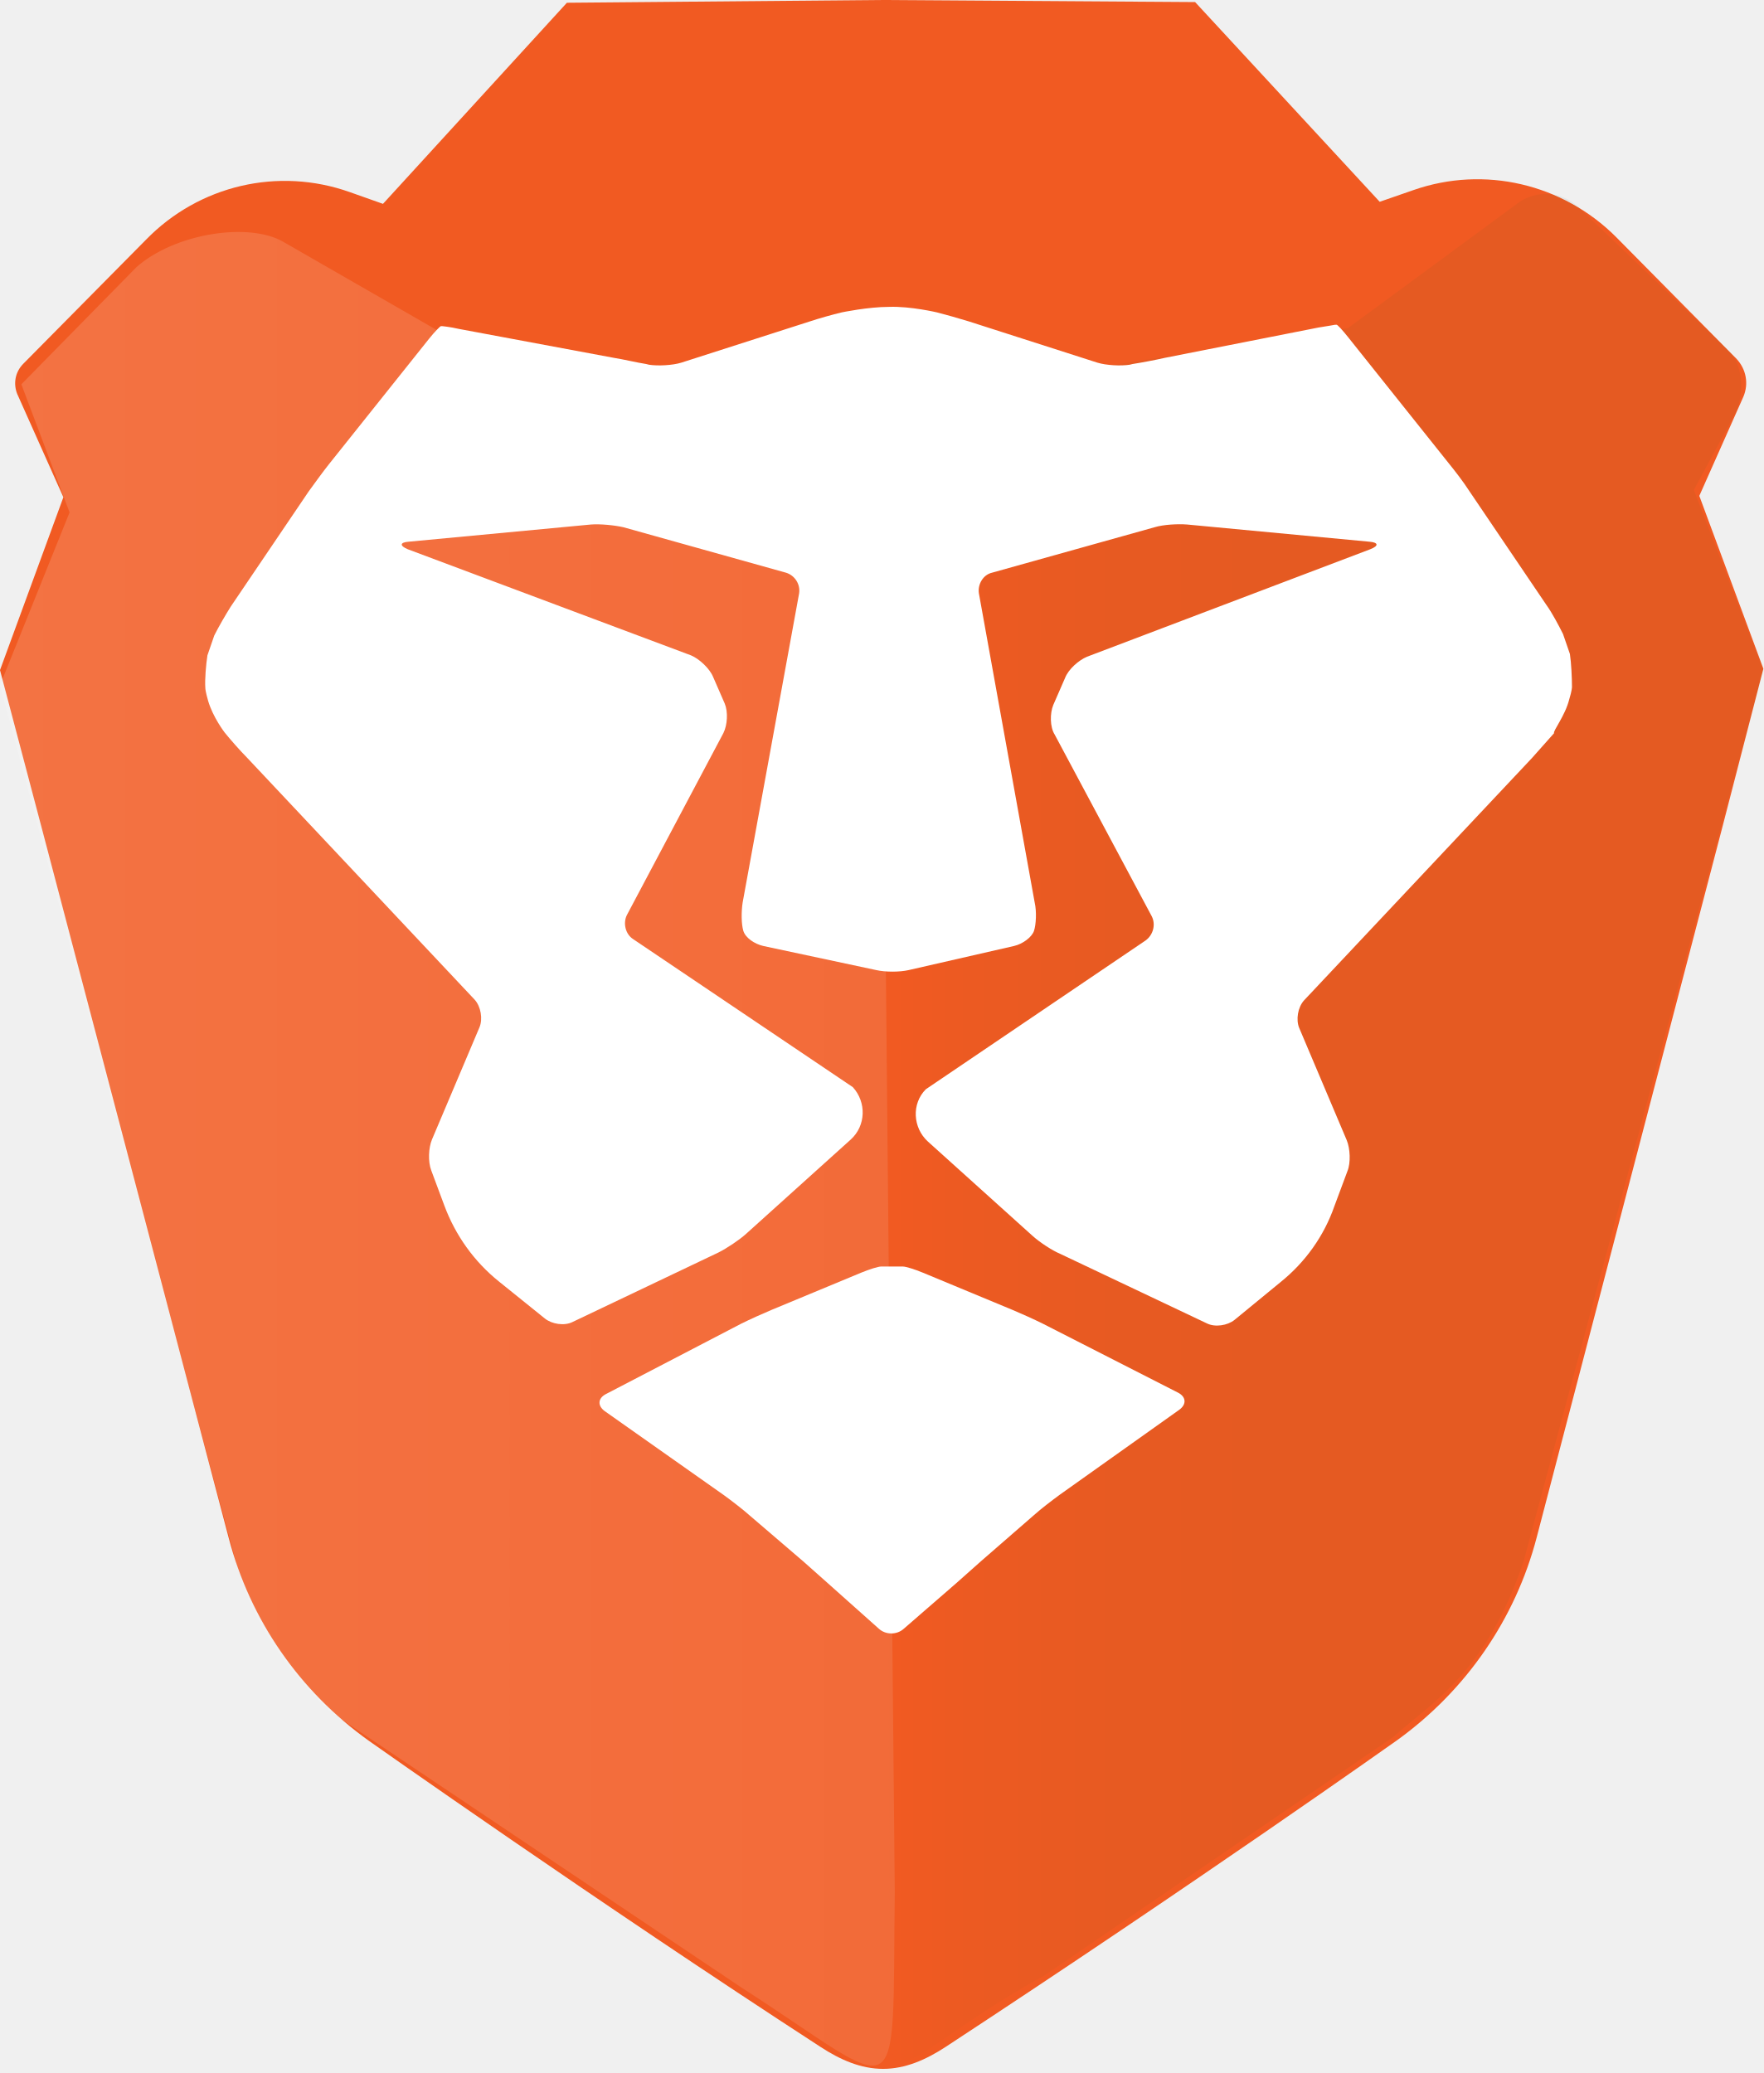
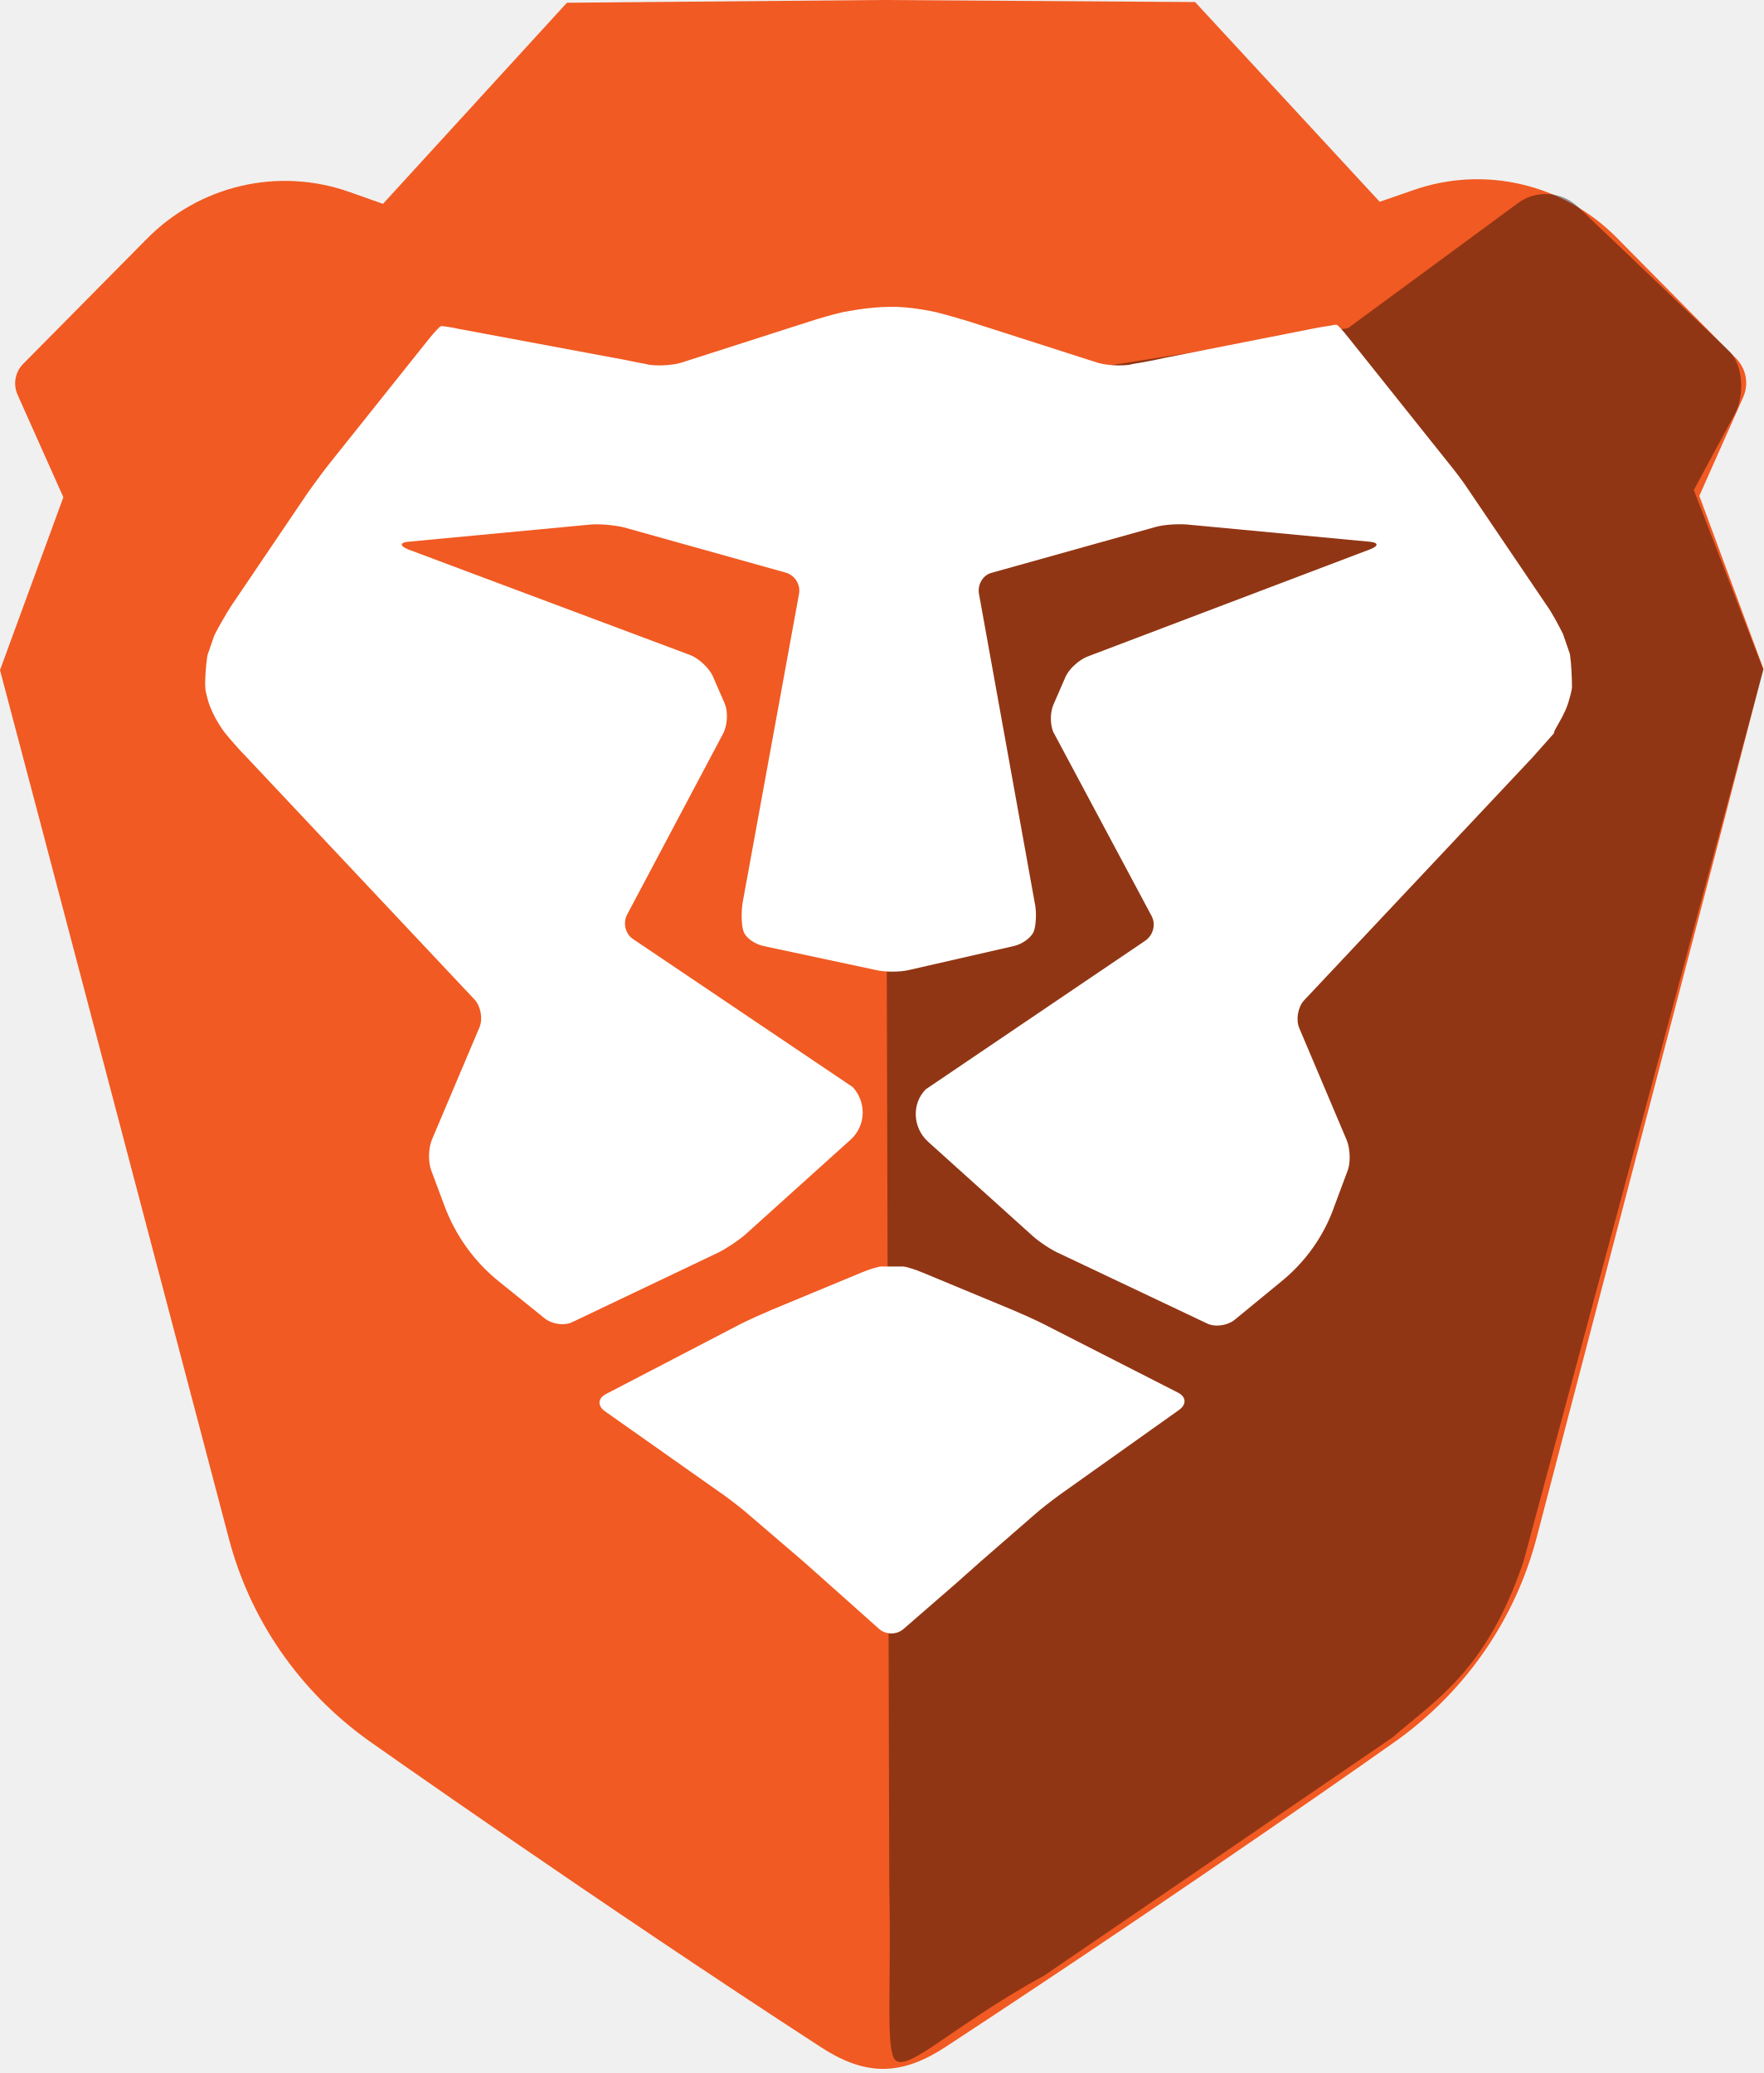
<svg xmlns="http://www.w3.org/2000/svg" width="256px" height="301px" viewBox="0 0 256 301" version="1.1" preserveAspectRatio="xMidYMid">
  <defs>
    <linearGradient x1="0%" y1="50.018%" x2="100.097%" y2="50.018%" id="linearGradient-1">
-       <stop stop-color="#FFFFFF" offset="0%" />
-       <stop stop-color="#FFFFFF" stop-opacity="0.958" offset="14.13%" />
-       <stop stop-color="#FFFFFF" stop-opacity="0.7" offset="100%" />
+       <stop stopColor="#FFFFFF" offset="0%" />
+       <stop stopColor="#FFFFFF" stopOpacity="0.958" offset="14.13%" />
+       <stop stopColor="#FFFFFF" stopOpacity="0.7" offset="100%" />
    </linearGradient>
    <linearGradient x1="-0.039%" y1="49.982%" x2="100%" y2="49.982%" id="linearGradient-2">
-       <stop stop-color="#F1F1F2" offset="0%" />
-       <stop stop-color="#E4E5E6" offset="9.191%" />
-       <stop stop-color="#D9DADB" offset="23.57%" />
-       <stop stop-color="#D2D4D5" offset="43.8%" />
-       <stop stop-color="#D0D2D3" offset="100%" />
+       <stop stopColor="#F1F1F2" offset="0%" />
+       <stop stopColor="#E4E5E6" offset="9.191%" />
+       <stop stopColor="#D9DADB" offset="23.57%" />
+       <stop stopColor="#D2D4D5" offset="43.8%" />
+       <stop stopColor="#D0D2D3" offset="100%" />
    </linearGradient>
  </defs>
  <g>
    <path d="M256,97.1 L246.7,72 L253.1,57.6 C253.9,55.7 253.5,53.6 252.1,52.1 L234.6,34.4 C226.9,26.7 215.5,24 205.2,27.6 L200.3,29.3 L173.5,0.3 L128.2,0 L127.9,0 L82.3,0.4 L55.6,29.6 L50.8,27.9 C40.4,24.2 28.9,26.9 21.2,34.8 L3.4,52.8 C2.2,54 1.9,55.7 2.5,57.2 L9.2,72.2 L0,97.3 L6,120 L33.2,223.3 C36.3,235.2 43.5,245.6 53.6,252.8 C53.6,252.8 86.6,276.1 119.1,297.2 C122,299.1 125,300.4 128.2,300.4 C131.4,300.4 134.4,299.1 137.3,297.2 C173.9,273.2 202.8,252.7 202.8,252.7 C212.8,245.5 220,235.1 223.1,223.2 L250.1,119.9 L256,97.1 Z" fill="#F15A22" />
    <path d="M34.5,227.7 L0,99.5 L10.1,74.4 L3.1,55.8 L19.8,38.8 C25.3,33.9 36.1,32.2 41.1,35.1 L67.2,50.1 L101.2,58 L127.7,47 L129.9,274.7 C129.5,307.5 131.6,304 107.5,288.5 L48,248.6 C41.6,242.5 36.7,235.6 34.5,227.7 Z" fill="url(#linearGradient-1)" opacity="0.15" style="mix-blend-mode: lighten;" />
    <path d="M202.2,252.246 L151.6,286.846 C137.5,294.546 130.7,302.146 129.6,298.446 C128.7,295.546 129.4,287.046 129.1,273.846 L128.5,51.146 C128.6,48.946 130.1,45.246 132.7,45.646 L158.5,53.446 L195.7,47.646 L220.3,29.546 C222.9,27.546 226.7,27.746 229.1,30.046 L251.1,51.046 C253.1,53.146 253.2,57.246 252,59.846 L245.9,71.146 L256,97.246 L221.2,226.646 C215.8,242.746 208.2,246.946 202.2,252.246 Z" fill="url(#linearGradient-2)" opacity="0.4" style="mix-blend-mode: darken;" />
    <path d="M134,184.801 C132.8,184.301 131.5,183.901 131.1,183.901 L129.5,183.901 L127.9,183.901 C127.5,183.901 126.2,184.301 125,184.801 L112,190.201 C110.8,190.701 108.8,191.601 107.6,192.201 L88,202.401 C86.8,203.001 86.7,204.101 87.8,204.901 L105.1,217.101 C106.2,217.901 107.9,219.201 108.9,220.101 L116.6,226.701 C117.6,227.601 119.2,229.001 120.2,229.901 L127.6,236.501 C128.6,237.401 130.2,237.401 131.2,236.501 L138.8,229.901 C139.8,229.001 141.4,227.601 142.4,226.701 L150.1,220.001 C151.1,219.101 152.8,217.801 153.9,217.001 L171.2,204.701 C172.3,203.901 172.2,202.801 171,202.201 L151.4,192.201 C150.2,191.601 148.2,190.701 147,190.201 L134,184.801 Z" fill="#FFFFFF" />
    <path d="M227.813,101.557 C228.213,100.257 228.213,99.757 228.213,99.757 C228.213,98.457 228.113,96.257 227.913,94.957 L226.913,92.057 C226.313,90.857 225.313,88.957 224.513,87.857 L213.213,71.157 C212.513,70.057 211.213,68.357 210.313,67.257 L195.713,48.957 C194.913,47.957 194.113,47.057 194.013,47.157 L193.813,47.157 C193.813,47.157 192.713,47.357 191.413,47.557 L169.113,51.957 C167.813,52.257 165.713,52.657 164.413,52.857 L164.013,52.957 C162.713,53.157 160.613,53.057 159.313,52.657 L140.613,46.657 C139.313,46.257 137.213,45.657 136.013,45.357 C136.013,45.357 132.213,44.457 129.113,44.557 C126.013,44.557 122.213,45.357 122.213,45.357 C120.913,45.657 118.813,46.257 117.613,46.657 L98.913,52.657 C97.613,53.057 95.513,53.157 94.213,52.957 L93.813,52.857 C92.513,52.657 90.413,52.157 89.113,51.957 L66.613,47.757 C65.313,47.457 64.213,47.357 64.213,47.357 L64.013,47.357 C63.913,47.357 63.113,48.157 62.313,49.157 L47.713,67.457 C46.913,68.457 45.613,70.257 44.813,71.357 L33.513,88.057 C32.813,89.157 31.713,91.057 31.113,92.257 L30.113,95.157 C29.913,96.457 29.713,98.657 29.813,99.957 C29.813,99.957 29.813,100.357 30.213,101.757 C30.913,104.157 32.613,106.357 32.613,106.357 C33.413,107.357 34.913,109.057 35.813,109.957 L68.913,145.157 C69.813,146.157 70.113,147.957 69.613,149.157 L62.713,165.457 C62.213,166.657 62.113,168.657 62.613,169.957 L64.513,175.057 C66.113,179.357 68.813,183.157 72.413,186.057 L79.113,191.457 C80.113,192.257 81.913,192.557 83.113,191.957 L104.313,181.857 C105.513,181.257 107.313,180.057 108.313,179.157 L123.513,165.457 C125.713,163.457 125.813,160.057 123.813,157.857 L91.913,136.357 C90.813,135.657 90.413,134.057 91.013,132.857 L105.013,106.457 C105.613,105.257 105.713,103.357 105.213,102.157 L103.513,98.257 C103.013,97.057 101.513,95.657 100.313,95.157 L59.213,79.757 C58.013,79.257 58.013,78.757 59.313,78.657 L85.813,76.157 C87.113,76.057 89.213,76.257 90.513,76.557 L114.113,83.157 C115.413,83.557 116.213,84.857 116.013,86.157 L107.813,131.057 C107.613,132.357 107.613,134.157 107.913,135.157 C108.213,136.157 109.513,137.057 110.813,137.357 L127.213,140.857 C128.513,141.157 130.613,141.157 131.913,140.857 L147.213,137.357 C148.513,137.057 149.813,136.057 150.113,135.157 C150.413,134.257 150.513,132.357 150.213,131.057 L142.113,86.157 C141.913,84.857 142.713,83.457 144.013,83.157 L167.613,76.557 C168.913,76.157 171.013,76.057 172.313,76.157 L198.813,78.657 C200.113,78.757 200.213,79.257 198.913,79.757 L157.813,95.357 C156.613,95.857 155.113,97.157 154.613,98.457 L152.913,102.357 C152.413,103.557 152.413,105.557 153.113,106.657 L167.213,133.057 C167.813,134.257 167.413,135.757 166.313,136.557 L134.413,158.157 C132.313,160.257 132.513,163.757 134.713,165.757 L149.913,179.457 C150.913,180.357 152.713,181.557 153.913,182.057 L175.213,192.157 C176.413,192.757 178.213,192.457 179.213,191.657 L185.913,186.157 C189.513,183.257 192.213,179.457 193.713,175.157 L195.613,170.057 C196.113,168.857 196.013,166.757 195.513,165.557 L188.613,149.257 C188.113,148.057 188.413,146.257 189.313,145.257 L222.413,110.057 C223.313,109.057 224.713,107.457 225.613,106.457 C225.413,106.157 227.213,103.957 227.813,101.557 Z" fill="#FFFFFF" />
  </g>
</svg>
